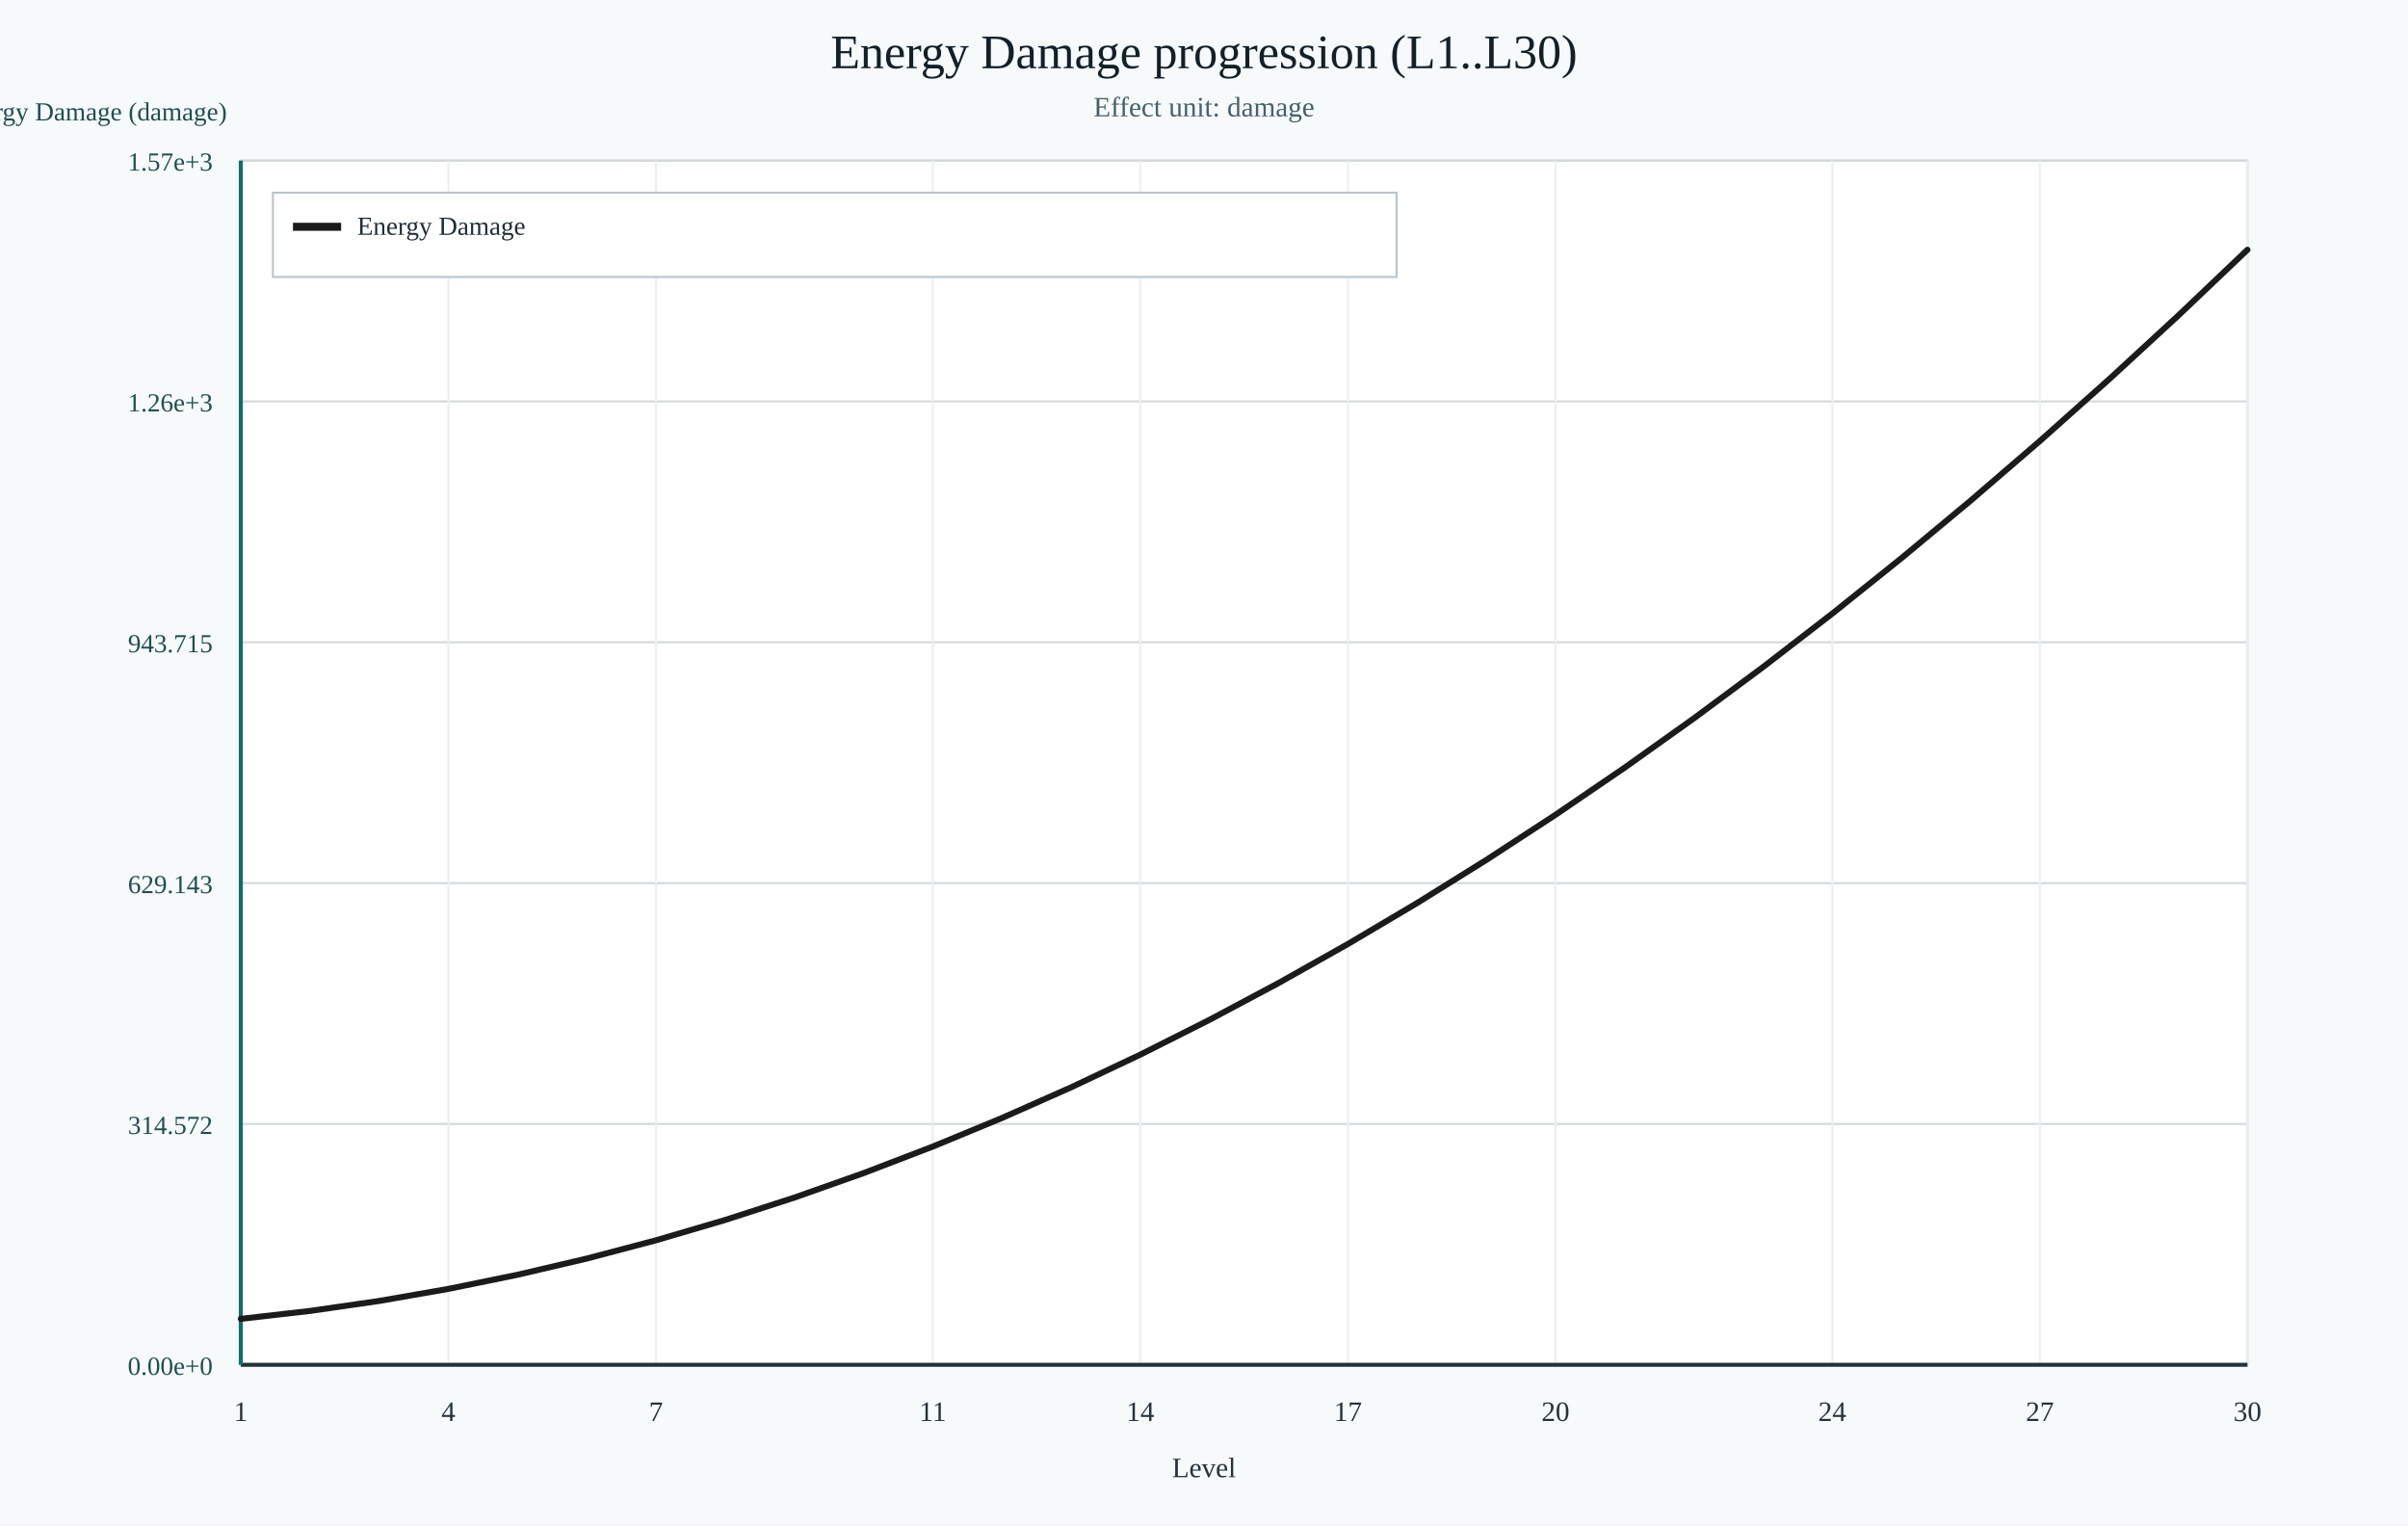
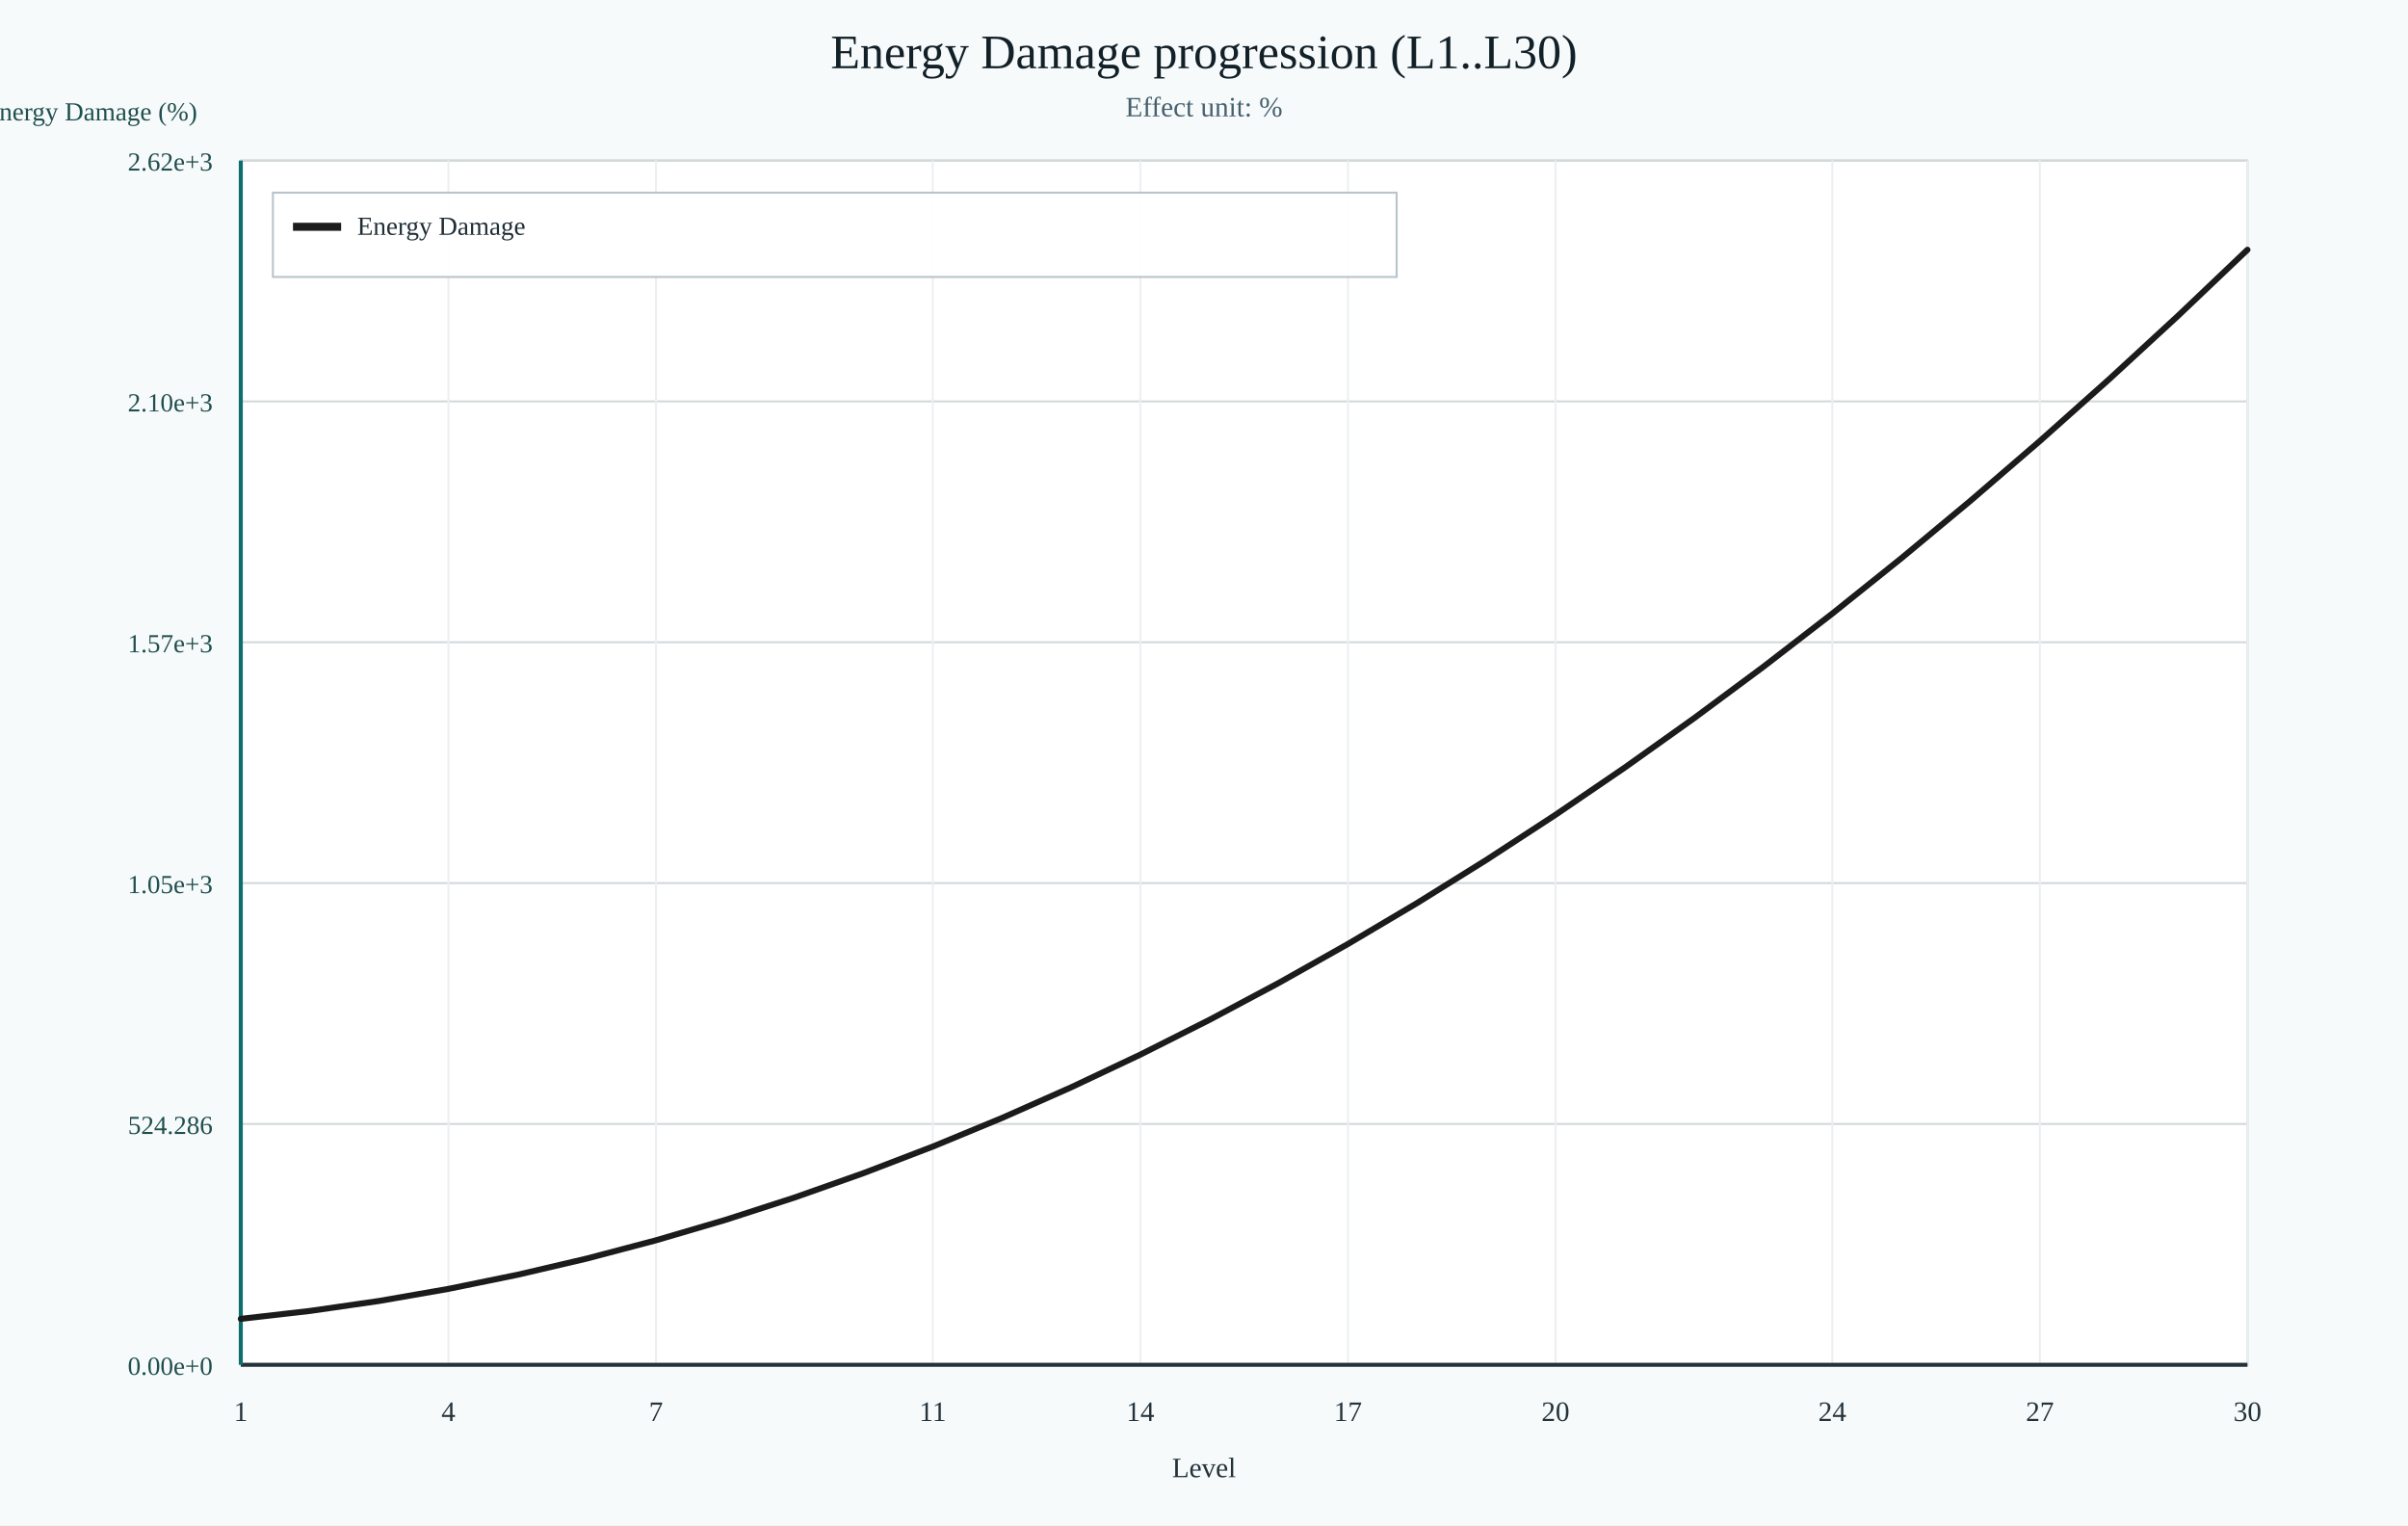
<svg xmlns="http://www.w3.org/2000/svg" width="1200" height="760" viewBox="0 0 1200 760">
  <rect x="0" y="0" width="1200" height="760" fill="#f7fafb" />
  <rect x="120" y="80" width="1000" height="600" fill="#ffffff" stroke="#cad3d8" />
  <line x1="120" y1="680.00" x2="1120" y2="680.00" stroke="#d3d8db" stroke-width="1" />
  <line x1="120" y1="560.00" x2="1120" y2="560.00" stroke="#d3d8db" stroke-width="1" />
  <line x1="120" y1="440.00" x2="1120" y2="440.00" stroke="#d3d8db" stroke-width="1" />
  <line x1="120" y1="320.00" x2="1120" y2="320.00" stroke="#d3d8db" stroke-width="1" />
  <line x1="120" y1="200.00" x2="1120" y2="200.00" stroke="#d3d8db" stroke-width="1" />
  <line x1="120" y1="80.00" x2="1120" y2="80.00" stroke="#d3d8db" stroke-width="1" />
  <line x1="120.00" y1="80" x2="120.00" y2="680" stroke="#eceff1" stroke-width="1" />
  <line x1="223.45" y1="80" x2="223.45" y2="680" stroke="#eceff1" stroke-width="1" />
  <line x1="326.90" y1="80" x2="326.90" y2="680" stroke="#eceff1" stroke-width="1" />
  <line x1="464.83" y1="80" x2="464.83" y2="680" stroke="#eceff1" stroke-width="1" />
  <line x1="568.28" y1="80" x2="568.28" y2="680" stroke="#eceff1" stroke-width="1" />
  <line x1="671.72" y1="80" x2="671.72" y2="680" stroke="#eceff1" stroke-width="1" />
  <line x1="775.17" y1="80" x2="775.17" y2="680" stroke="#eceff1" stroke-width="1" />
  <line x1="913.10" y1="80" x2="913.10" y2="680" stroke="#eceff1" stroke-width="1" />
  <line x1="1016.55" y1="80" x2="1016.55" y2="680" stroke="#eceff1" stroke-width="1" />
  <line x1="1120.00" y1="80" x2="1120.00" y2="680" stroke="#eceff1" stroke-width="1" />
  <line x1="120" y1="680" x2="1120" y2="680" stroke="#24333b" stroke-width="2" />
  <line x1="120" y1="80" x2="120" y2="680" stroke="#0d6e6e" stroke-width="2" />
  <path d="M 120.00 657.11 L 154.48 653.16 L 188.97 648.19 L 223.45 642.18 L 257.93 635.14 L 292.41 627.07 L 326.90 617.97 L 361.38 607.84 L 395.86 596.69 L 430.34 584.50 L 464.83 571.28 L 499.31 557.03 L 533.79 541.75 L 568.28 525.45 L 602.76 508.11 L 637.24 489.74 L 671.72 470.34 L 706.21 449.92 L 740.69 428.46 L 775.17 405.97 L 809.66 382.45 L 844.14 357.90 L 878.62 332.33 L 913.10 305.72 L 947.59 278.08 L 982.07 249.41 L 1016.55 219.72 L 1051.03 188.99 L 1085.52 157.23 L 1120.00 124.44" fill="none" stroke="#1b1b1b" stroke-width="3" stroke-linejoin="round" stroke-linecap="round" />
  <g>
    <rect x="136" y="96" width="560" height="42" fill="#ffffff" fill-opacity="0.92" stroke="#b8c4cb" />
    <g>
      <line x1="146" y1="113" x2="170" y2="113" stroke="#1b1b1b" stroke-width="4" />
      <text x="178" y="117" font-size="13" fill="#1f2d34">Energy Damage</text>
    </g>
  </g>
  <text x="120.00" y="708" font-size="14" text-anchor="middle" fill="#24333b">1</text>
  <text x="223.45" y="708" font-size="14" text-anchor="middle" fill="#24333b">4</text>
  <text x="326.90" y="708" font-size="14" text-anchor="middle" fill="#24333b">7</text>
  <text x="464.83" y="708" font-size="14" text-anchor="middle" fill="#24333b">11</text>
  <text x="568.28" y="708" font-size="14" text-anchor="middle" fill="#24333b">14</text>
  <text x="671.72" y="708" font-size="14" text-anchor="middle" fill="#24333b">17</text>
  <text x="775.17" y="708" font-size="14" text-anchor="middle" fill="#24333b">20</text>
  <text x="913.10" y="708" font-size="14" text-anchor="middle" fill="#24333b">24</text>
  <text x="1016.55" y="708" font-size="14" text-anchor="middle" fill="#24333b">27</text>
  <text x="1120.00" y="708" font-size="14" text-anchor="middle" fill="#24333b">30</text>
  <text x="106" y="685.00" font-size="13" text-anchor="end" fill="#204f4f">0.00e+0</text>
-   <text x="106" y="565.00" font-size="13" text-anchor="end" fill="#204f4f">314.572</text>
-   <text x="106" y="445.00" font-size="13" text-anchor="end" fill="#204f4f">629.143</text>
-   <text x="106" y="325.00" font-size="13" text-anchor="end" fill="#204f4f">943.715</text>
-   <text x="106" y="205.00" font-size="13" text-anchor="end" fill="#204f4f">1.26e+3</text>
-   <text x="106" y="85.00" font-size="13" text-anchor="end" fill="#204f4f">1.57e+3</text>
+   <text x="106" y="565.00" font-size="13" text-anchor="end" fill="#204f4f">524.286</text>
+   <text x="106" y="445.00" font-size="13" text-anchor="end" fill="#204f4f">1.05e+3</text>
+   <text x="106" y="325.00" font-size="13" text-anchor="end" fill="#204f4f">1.57e+3</text>
+   <text x="106" y="205.00" font-size="13" text-anchor="end" fill="#204f4f">2.10e+3</text>
+   <text x="106" y="85.00" font-size="13" text-anchor="end" fill="#204f4f">2.62e+3</text>
  <text x="600" y="34" font-size="24" text-anchor="middle" fill="#122028">Energy Damage progression (L1..L30)</text>
-   <text x="600" y="58" font-size="14" text-anchor="middle" fill="#45606d">Effect unit: damage</text>
+   <text x="600" y="58" font-size="14" text-anchor="middle" fill="#45606d">Effect unit: %</text>
  <text x="600" y="736" font-size="14" text-anchor="middle" fill="#24333b">Level</text>
-   <text x="45" y="60" font-size="13" text-anchor="middle" fill="#204f4f">Energy Damage (damage)</text>
+   <text x="45" y="60" font-size="13" text-anchor="middle" fill="#204f4f">Energy Damage (%)</text>
</svg>
